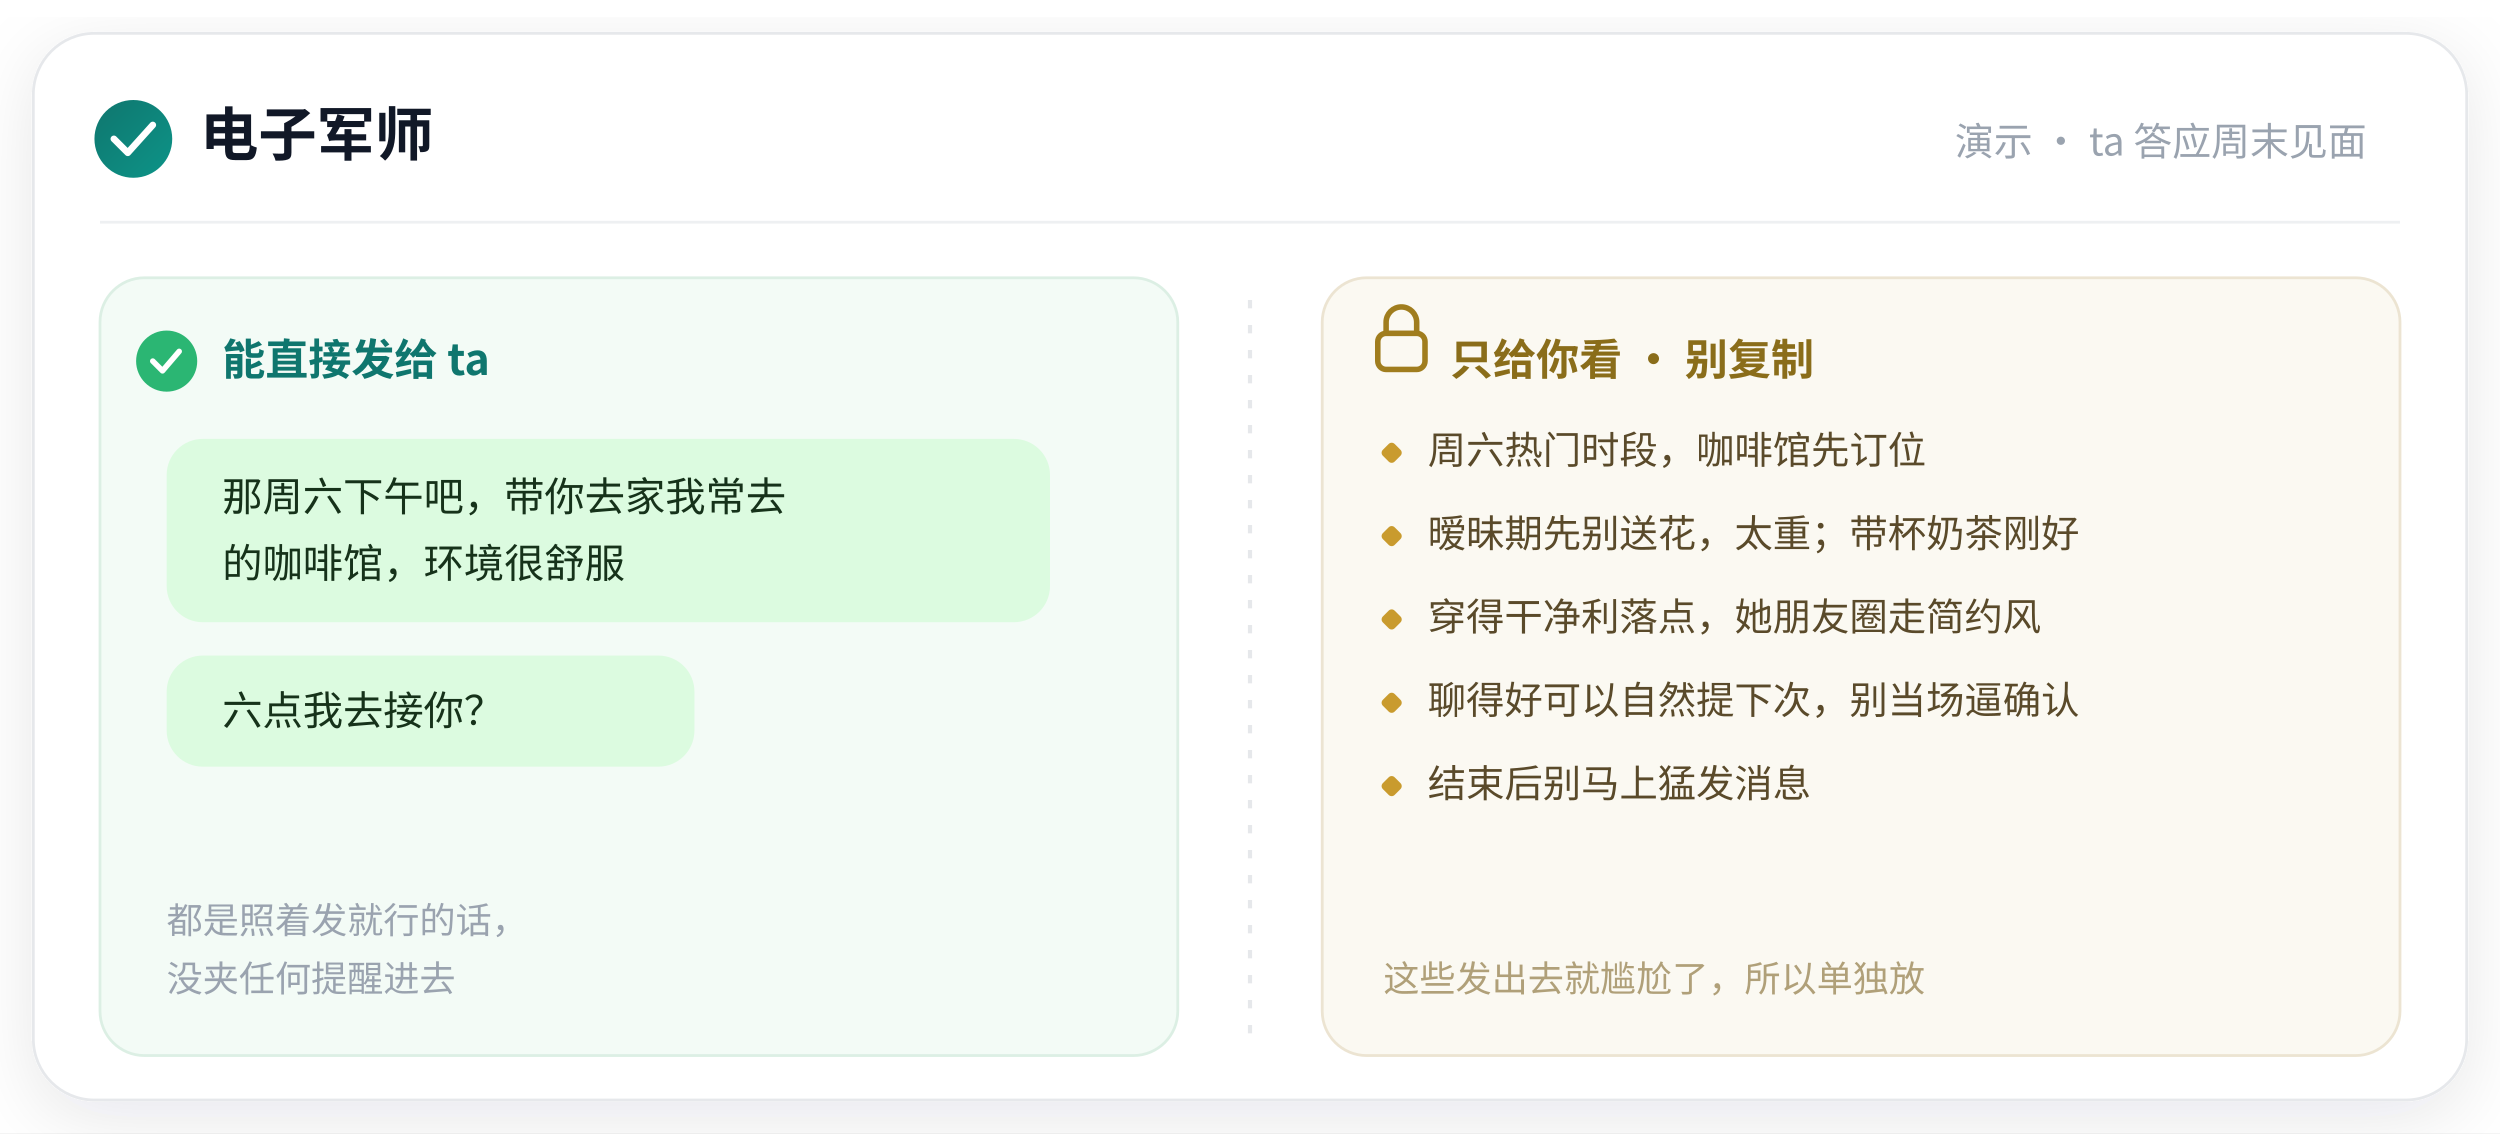
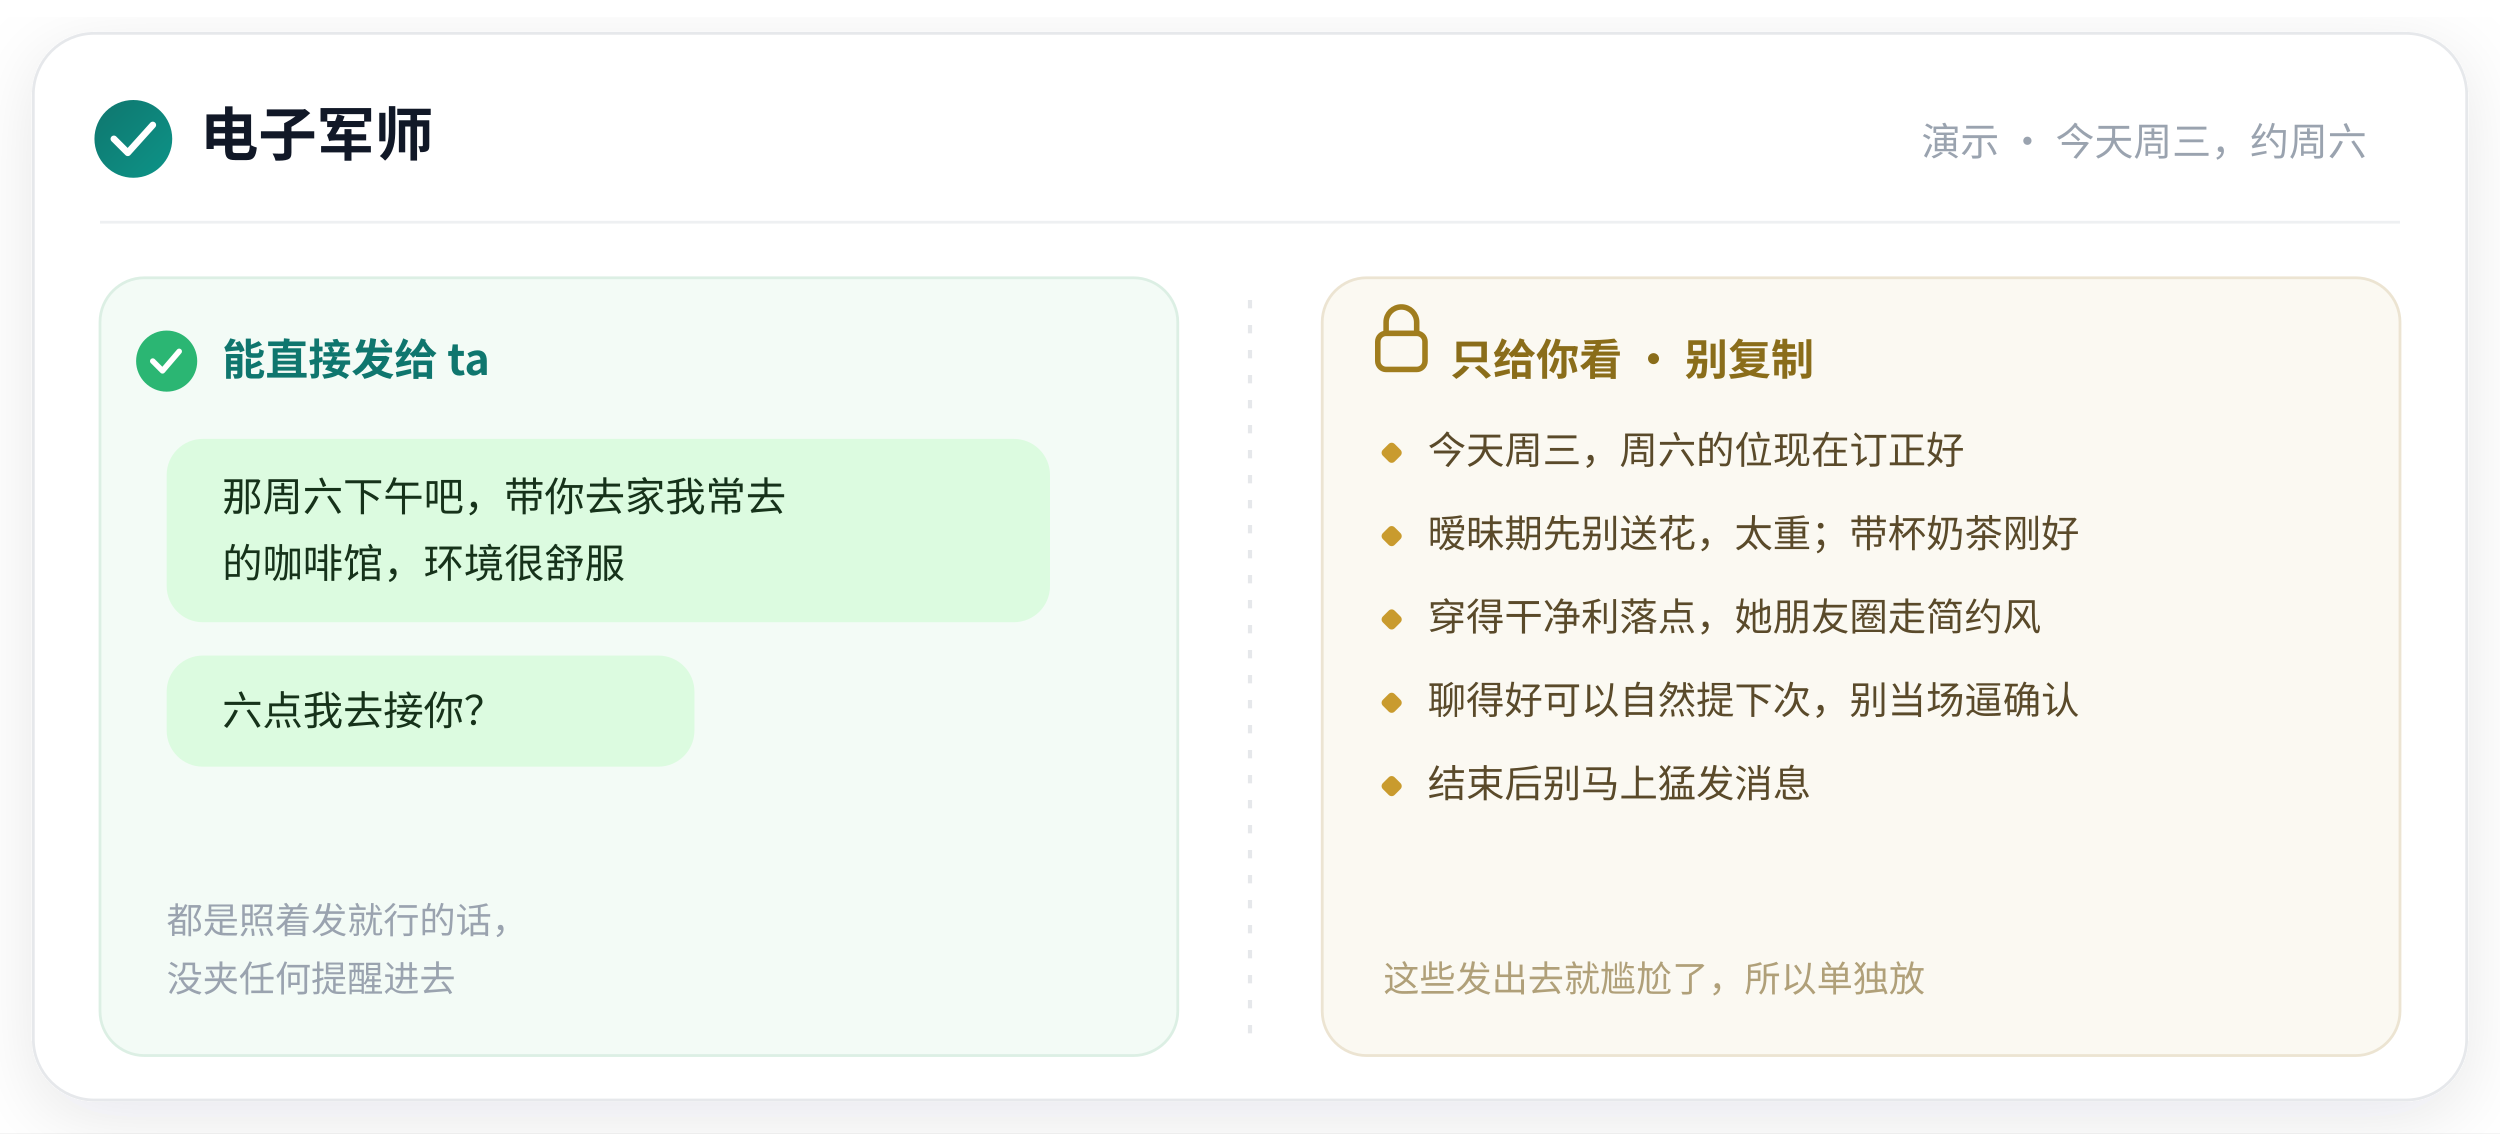
<svg xmlns="http://www.w3.org/2000/svg" viewBox="0 0 900 408" width="900" height="408" font-family="'PingFang SC','Microsoft YaHei','Hiragino Sans GB','Noto Sans CJK SC',sans-serif">
  <defs>
    <filter id="ds" x="-8%" y="-8%" width="116%" height="120%">
      <feDropShadow dx="0" dy="6" stdDeviation="14" flood-color="#0B1F33" flood-opacity="0.10" />
    </filter>
    <linearGradient id="db" x1="0" y1="0" x2="1" y2="1">
      <stop offset="0" stop-color="#0F766E" />
      <stop offset="1" stop-color="#0D9488" />
    </linearGradient>
  </defs>
  <rect x="0" y="0" width="900" height="408" fill="#FFFFFF" />
  <rect x="12" y="12" width="876" height="384" rx="22" fill="#FFFFFF" stroke="#E6E8EB" filter="url(#ds)" />
  <circle cx="48" cy="50" r="14" fill="url(#db)" />
  <path d="M41 50 l5 5 l9 -10" fill="none" stroke="#FFFFFF" stroke-width="2.4" stroke-linecap="round" stroke-linejoin="round" />
  <text x="72" y="56" font-size="21" font-weight="700" fill="#111827">电子军师</text>
-   <text x="852" y="56" font-size="14" fill="#9AA3AF" text-anchor="end">演示 · ta 答应周末见面</text>
+   <text x="852" y="56" font-size="14" fill="#9AA3AF" text-anchor="end">演示 · 今天周三，约周六</text>
  <line x1="36" y1="80" x2="864" y2="80" stroke="#EEF0F2" stroke-width="1" />
  <rect x="36" y="100" width="388" height="280" rx="16" fill="#F3FBF6" stroke="#DCEFE4" />
  <circle cx="60" cy="130" r="11" fill="#2BB673" />
  <path d="M55 130 l3.5 3.5 l6 -7" fill="none" stroke="#FFFFFF" stroke-width="2" stroke-linecap="round" stroke-linejoin="round" />
  <text x="80" y="135" font-size="15.5" font-weight="700" fill="#0F766E">能直接发给 ta</text>
  <rect x="60" y="158" width="318" height="66" rx="13" fill="#DCFBE0" />
  <text x="80" y="184" font-size="14.5" fill="#16321A">那周六下午吧，带你去家我常去</text>
  <text x="80" y="208" font-size="14.5" fill="#16321A">的咖啡馆，环境很舒服</text>
  <rect x="60" y="236" width="190" height="40" rx="13" fill="#DCFBE0" />
  <text x="80" y="261" font-size="14.5" fill="#16321A">六点我去接你？</text>
  <text x="60" y="336" font-size="13" fill="#9AA3AF">都是照着发就行的话，</text>
  <text x="60" y="357" font-size="13" fill="#9AA3AF">没夹任何提醒进去</text>
  <line x1="450" y1="108" x2="450" y2="372" stroke="#E6E8EB" stroke-width="1.5" stroke-dasharray="3 6" />
  <rect x="476" y="100" width="388" height="280" rx="16" fill="#FBF9F2" stroke="#ECE4D2" />
  <rect x="496" y="120" width="17" height="13" rx="3" fill="none" stroke="#A07D1E" stroke-width="2" />
  <path d="M499 120 v-4 a5.5 5.5 0 0 1 11 0 v4" fill="none" stroke="#A07D1E" stroke-width="2" />
  <text x="522" y="135" font-size="15.5" font-weight="700" fill="#8A6D1A">只给你看 · 别复制</text>
  <g font-size="13.8" fill="#5A4A2A">
    <rect x="498" y="160" width="6" height="6" rx="1.5" fill="#C99B2E" transform="rotate(45 501 163)" />
-     <text x="514" y="167">周六热门时段，咖啡馆先订位</text>
+     <text x="514" y="167">今天周三，周六的位现在订正好</text>
    <rect x="498" y="190" width="6" height="6" rx="1.5" fill="#C99B2E" transform="rotate(45 501 193)" />
    <text x="514" y="197">暧昧期先别送花，太重；带杯奶茶刚好</text>
    <rect x="498" y="220" width="6" height="6" rx="1.5" fill="#C99B2E" transform="rotate(45 501 223)" />
    <text x="514" y="227">穿得干净利落点，她朋友圈走简约风</text>
    <rect x="498" y="250" width="6" height="6" rx="1.5" fill="#C99B2E" transform="rotate(45 501 253)" />
    <text x="514" y="257">聊得好可以自然提下次，别当场逼确认</text>
    <rect x="498" y="280" width="6" height="6" rx="1.5" fill="#C99B2E" transform="rotate(45 501 283)" />
    <text x="514" y="287">结束后别马上猛发消息</text>
  </g>
  <text x="498" y="357" font-size="13" fill="#B0A079">这些发出去就尴尬了，所以单独放</text>
</svg>
